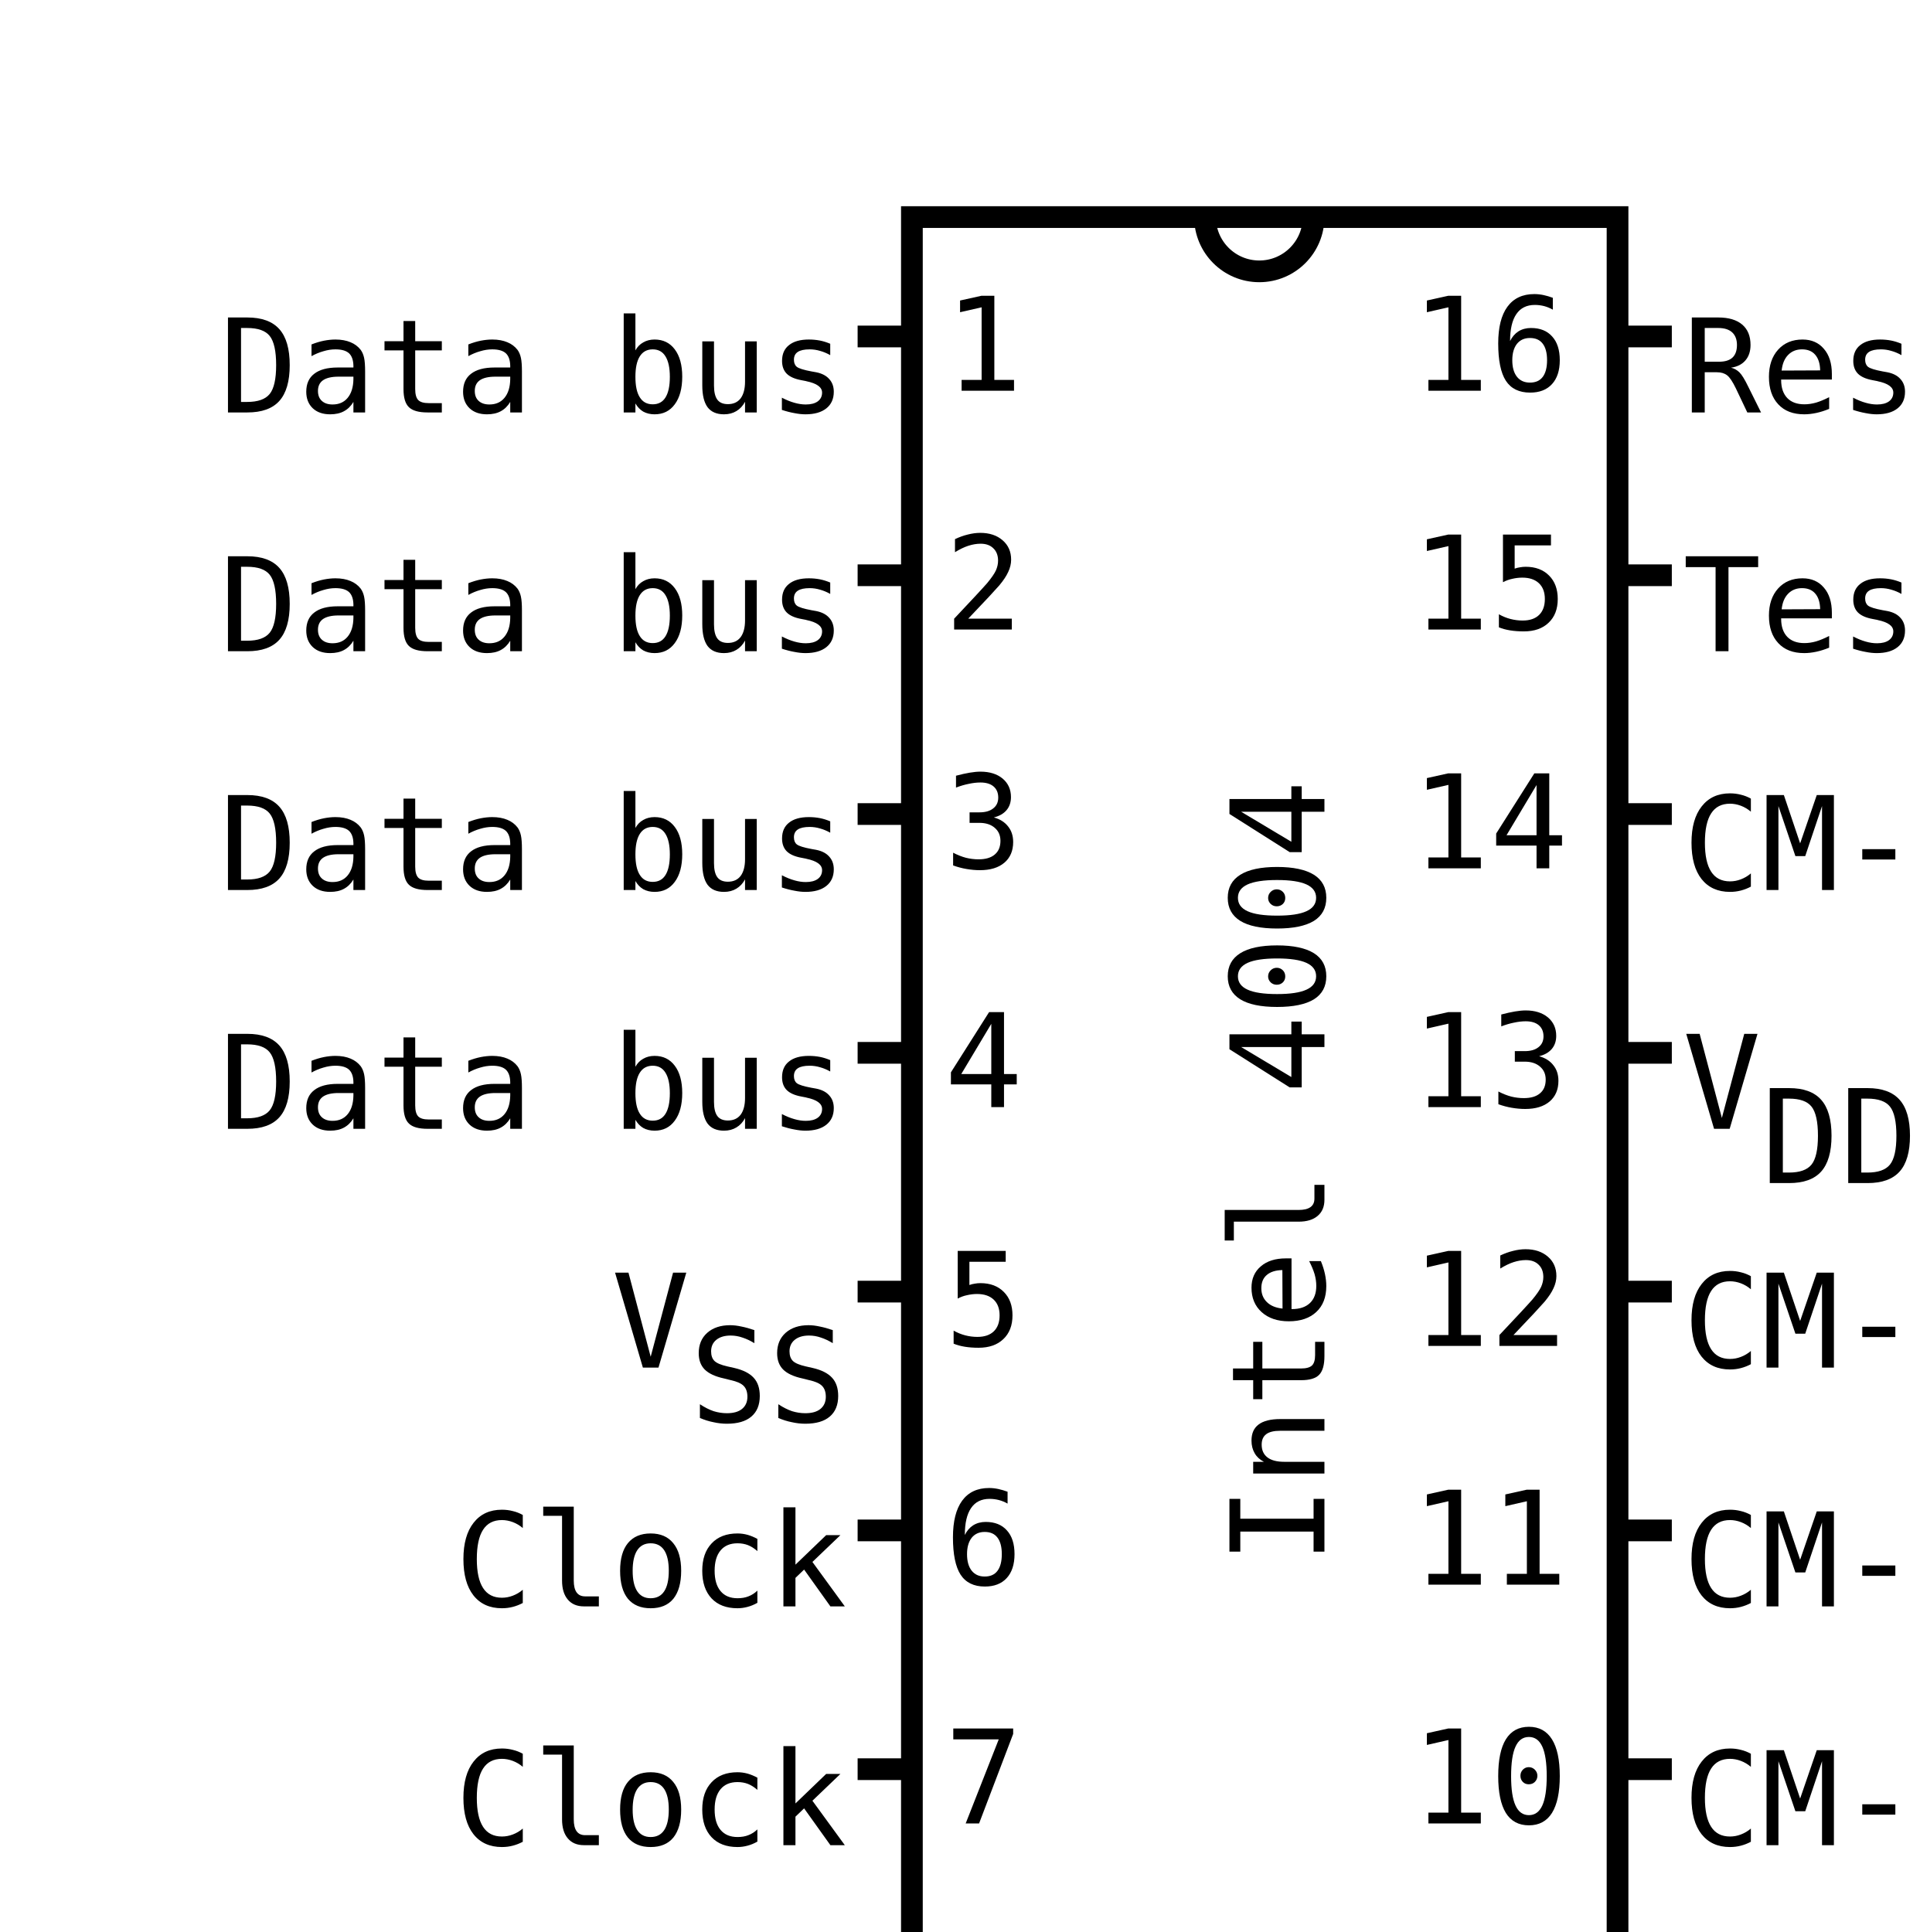
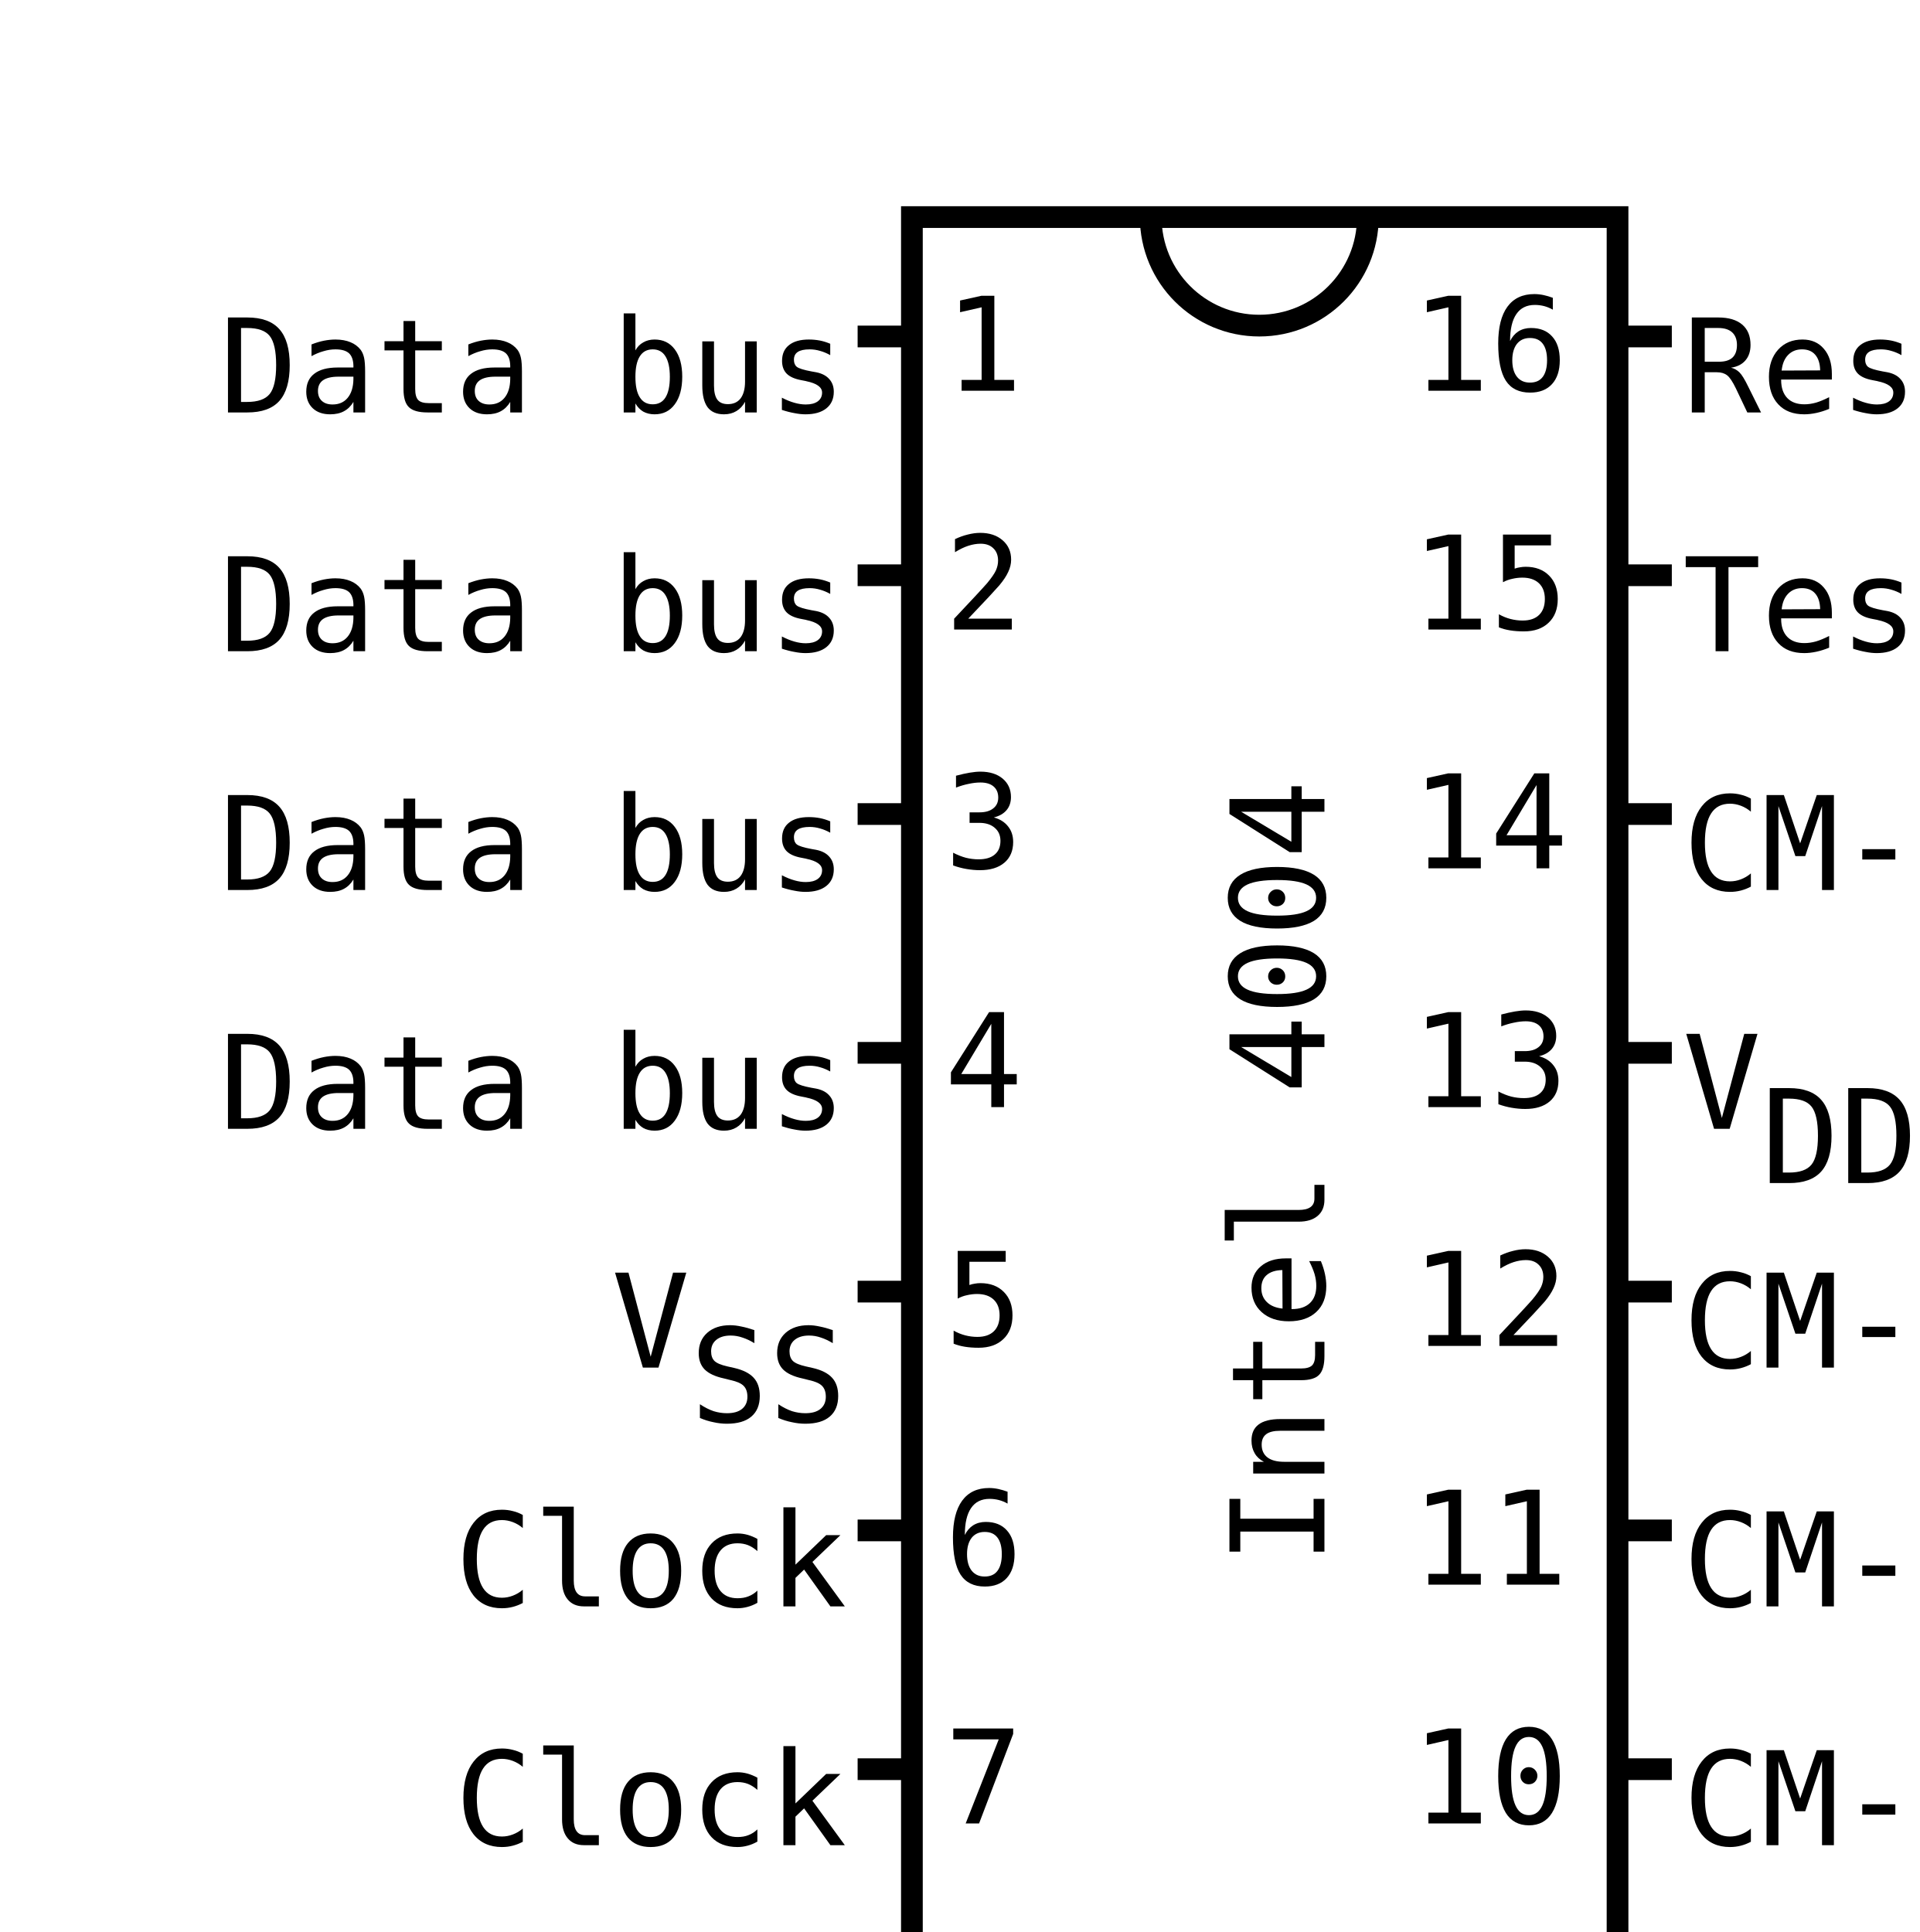
<svg xmlns="http://www.w3.org/2000/svg" version="1.1">
  <rect x="84" y="20" width="65" height="176" fill="none" stroke-width="2" stroke="black" />
  <text x="116" y="108" transform="rotate(-90 116 108)" alignment-baseline="central" text-anchor="middle" font-family="monospace">
    <tspan x="116" dy="0.5em">Intel 4004</tspan>
  </text>
-   <path d="M111 20   A 5 5 0 0 0 121 20" stroke="black" fill="black" fill-opacity="0" stroke-width="2" />
+   <path d="M106 20   A 10 10 0 0 0 126 20" stroke="black" fill="black" fill-opacity="0" stroke-width="2" />
  <line x1="149" y1="31" x2="154" y2="31" stroke="black" stroke-width="2" />
  <text x="130" y="36" font-family="monospace" fill="black">16</text>
  <text x="155" y="38" transform="rotate(0 155 38)" font-family="monospace" fill="black">Reset</text>
  <line x1="149" y1="53" x2="154" y2="53" stroke="black" stroke-width="2" />
  <text x="130" y="58" font-family="monospace" fill="black">15</text>
  <text x="155" y="60" transform="rotate(0 155 60)" font-family="monospace" fill="black">Test</text>
  <line x1="149" y1="75" x2="154" y2="75" stroke="black" stroke-width="2" />
  <text x="130" y="80" font-family="monospace" fill="black">14</text>
  <text x="155" y="82" transform="rotate(0 155 82)" font-family="monospace" fill="black">CM-ROM</text>
  <line x1="149" y1="97" x2="154" y2="97" stroke="black" stroke-width="2" />
  <text x="130" y="102" font-family="monospace" fill="black">13</text>
  <text x="155" y="104" transform="rotate(0 155 104)" font-family="monospace" fill="black">V<tspan dy="5">DD</tspan>
  </text>
  <line x1="149" y1="119" x2="154" y2="119" stroke="black" stroke-width="2" />
  <text x="130" y="124" font-family="monospace" fill="black">12</text>
  <text x="155" y="126" transform="rotate(0 155 126)" font-family="monospace" fill="black">CM-RAM</text>
  <line x1="149" y1="141" x2="154" y2="141" stroke="black" stroke-width="2" />
  <text x="130" y="146" font-family="monospace" fill="black">11</text>
  <text x="155" y="148" transform="rotate(0 155 148)" font-family="monospace" fill="black">CM-RAM</text>
  <line x1="149" y1="163" x2="154" y2="163" stroke="black" stroke-width="2" />
  <text x="130" y="168" font-family="monospace" fill="black">10</text>
  <text x="155" y="170" transform="rotate(0 155 170)" font-family="monospace" fill="black">CM-RAM</text>
  <line x1="149" y1="185" x2="154" y2="185" stroke="black" stroke-width="2" />
  <text x="138" y="190" font-family="monospace" fill="black">9</text>
  <text x="155" y="192" transform="rotate(0 155 192)" font-family="monospace" fill="black">CM-RAM</text>
  <line x1="84" y1="31" x2="79" y2="31" stroke="black" stroke-width="2" />
  <text x="87" y="36" font-family="monospace" fill="black">1</text>
  <text x="78" y="38" transform="rotate(0 78 38)" font-family="monospace" fill="black" text-anchor="end">Data bus</text>
  <line x1="84" y1="53" x2="79" y2="53" stroke="black" stroke-width="2" />
  <text x="87" y="58" font-family="monospace" fill="black">2</text>
  <text x="78" y="60" transform="rotate(0 78 60)" font-family="monospace" fill="black" text-anchor="end">Data bus</text>
  <line x1="84" y1="75" x2="79" y2="75" stroke="black" stroke-width="2" />
  <text x="87" y="80" font-family="monospace" fill="black">3</text>
  <text x="78" y="82" transform="rotate(0 78 82)" font-family="monospace" fill="black" text-anchor="end">Data bus</text>
  <line x1="84" y1="97" x2="79" y2="97" stroke="black" stroke-width="2" />
  <text x="87" y="102" font-family="monospace" fill="black">4</text>
  <text x="78" y="104" transform="rotate(0 78 104)" font-family="monospace" fill="black" text-anchor="end">Data bus</text>
  <line x1="84" y1="119" x2="79" y2="119" stroke="black" stroke-width="2" />
  <text x="87" y="124" font-family="monospace" fill="black">5</text>
  <text x="78" y="126" transform="rotate(0 78 126)" font-family="monospace" fill="black" text-anchor="end">V<tspan dy="5">SS</tspan>
  </text>
  <line x1="84" y1="141" x2="79" y2="141" stroke="black" stroke-width="2" />
  <text x="87" y="146" font-family="monospace" fill="black">6</text>
  <text x="78" y="148" transform="rotate(0 78 148)" font-family="monospace" fill="black" text-anchor="end">Clock</text>
  <line x1="84" y1="163" x2="79" y2="163" stroke="black" stroke-width="2" />
  <text x="87" y="168" font-family="monospace" fill="black">7</text>
  <text x="78" y="170" transform="rotate(0 78 170)" font-family="monospace" fill="black" text-anchor="end">Clock</text>
  <line x1="84" y1="185" x2="79" y2="185" stroke="black" stroke-width="2" />
  <text x="87" y="190" font-family="monospace" fill="black">8</text>
  <text x="78" y="192" transform="rotate(0 78 192)" font-family="monospace" fill="black" text-anchor="end">Sync</text>
</svg>
